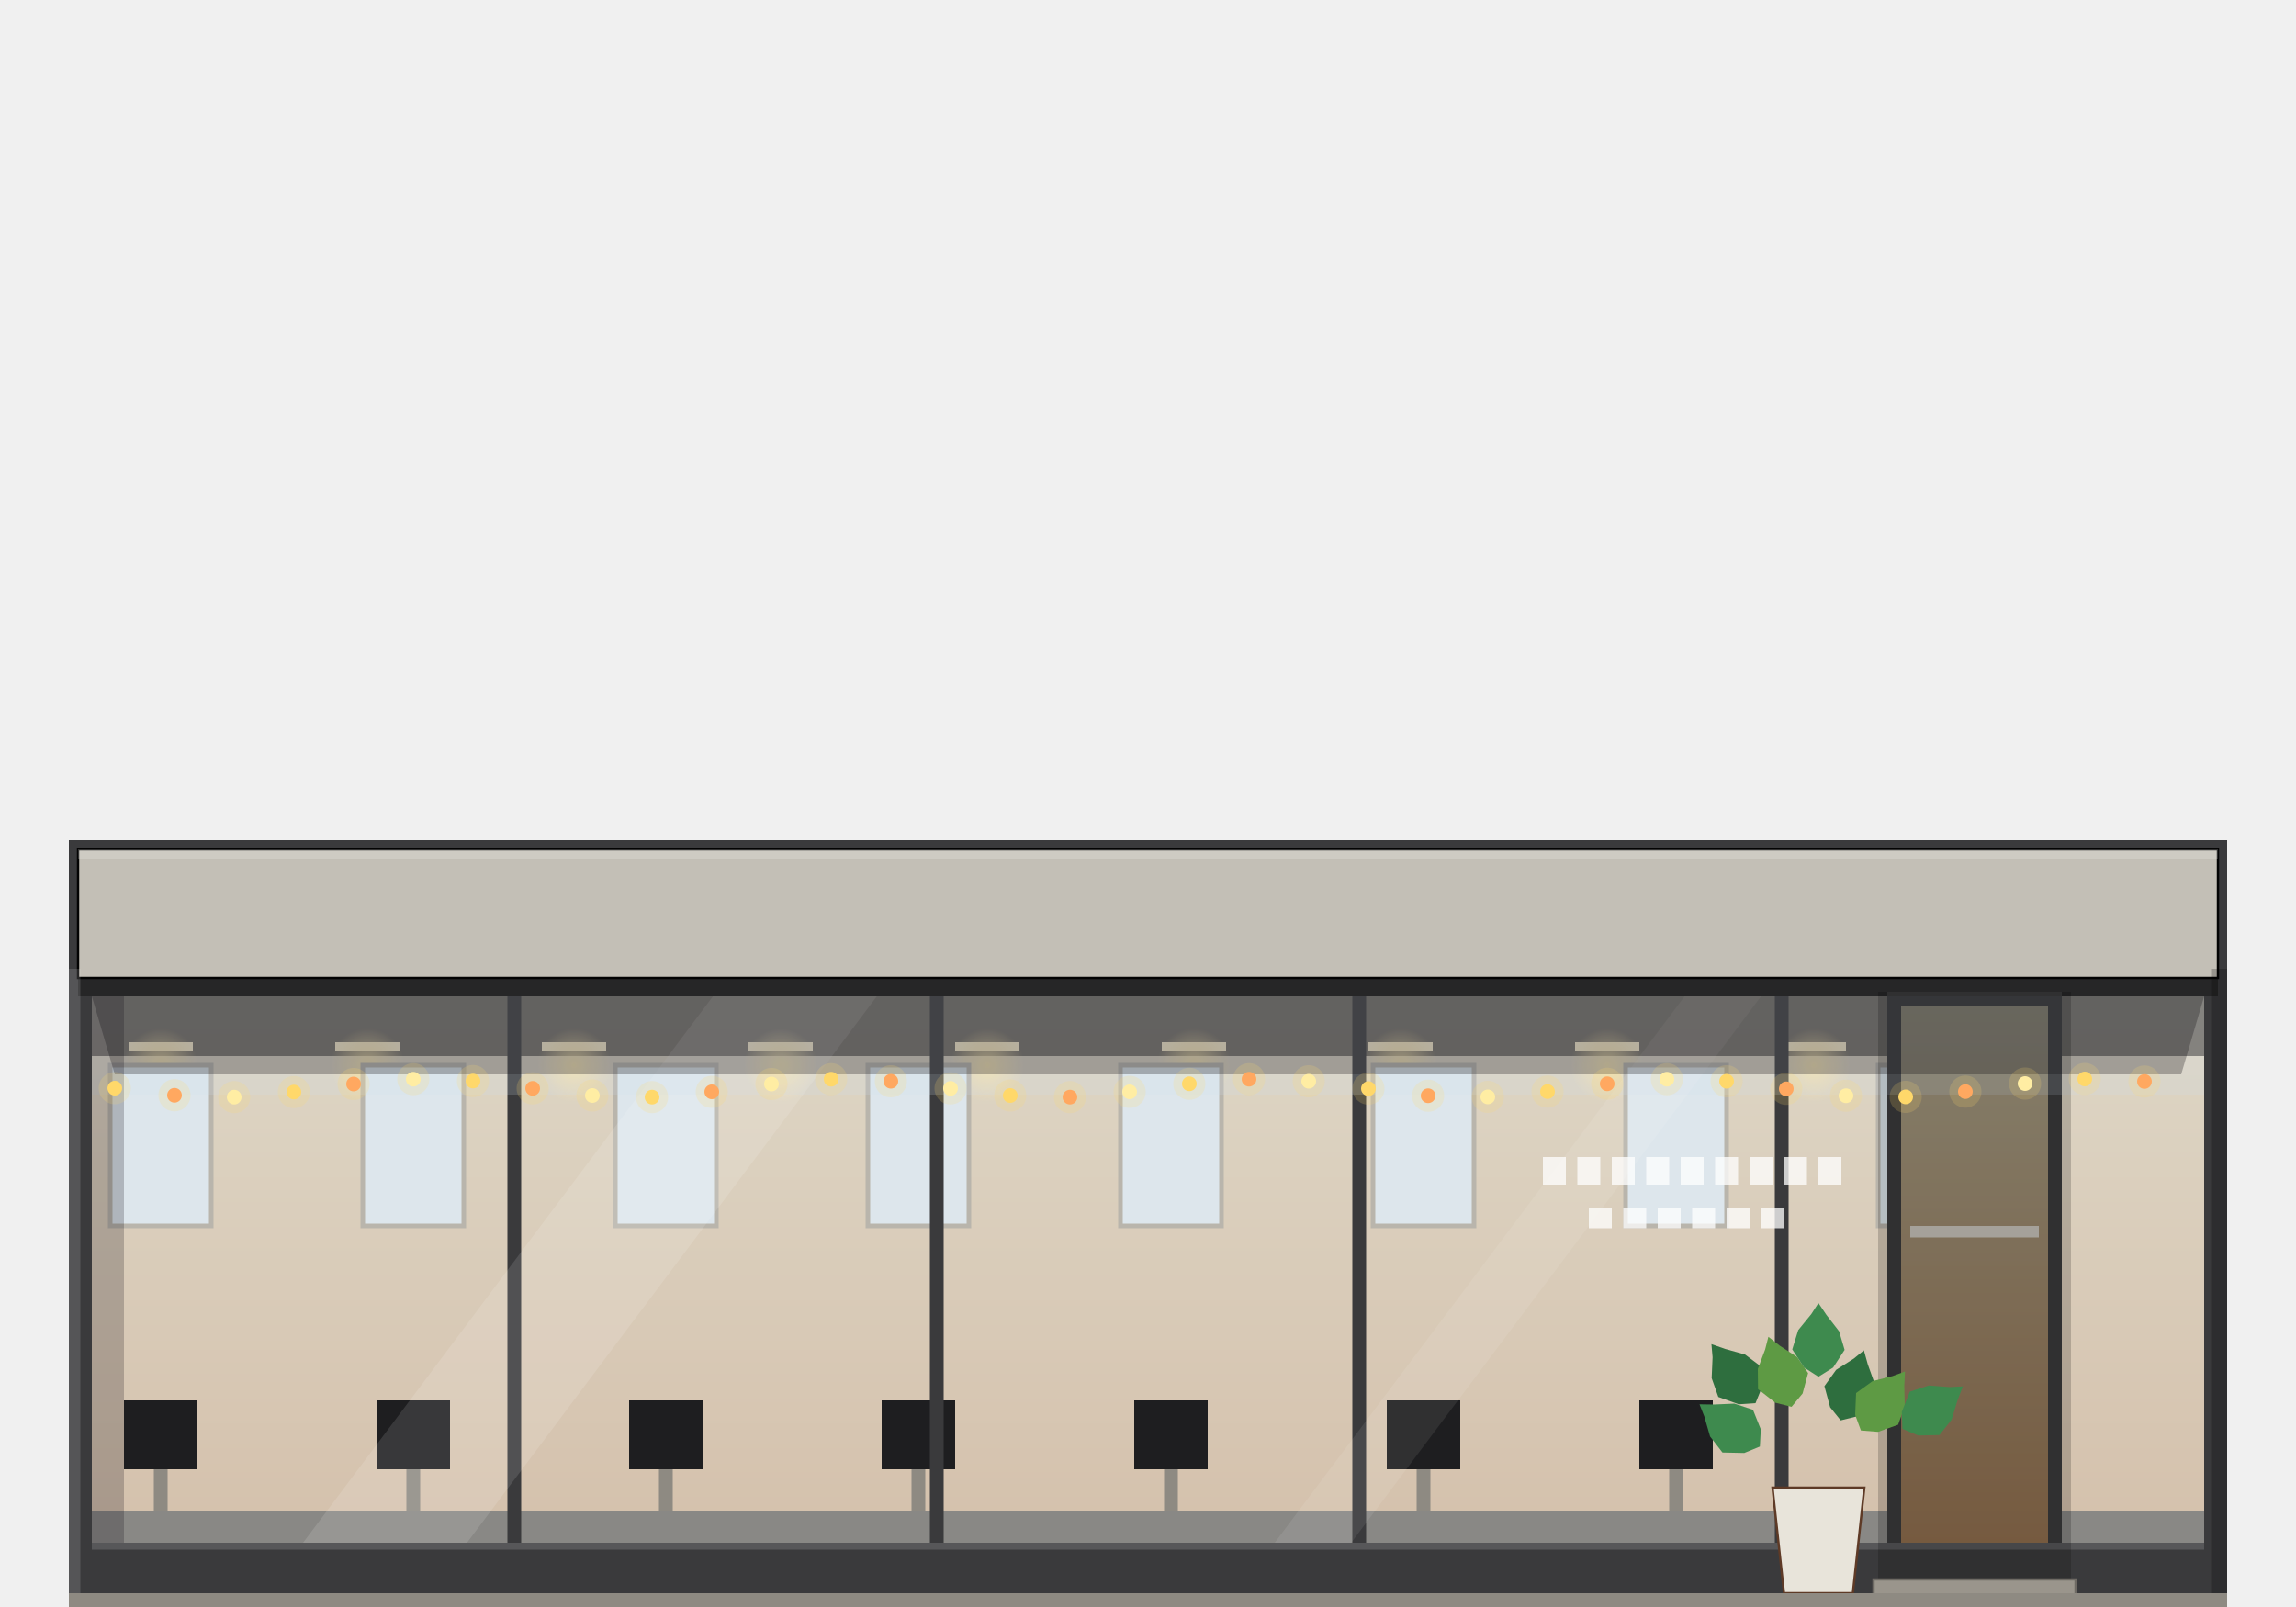
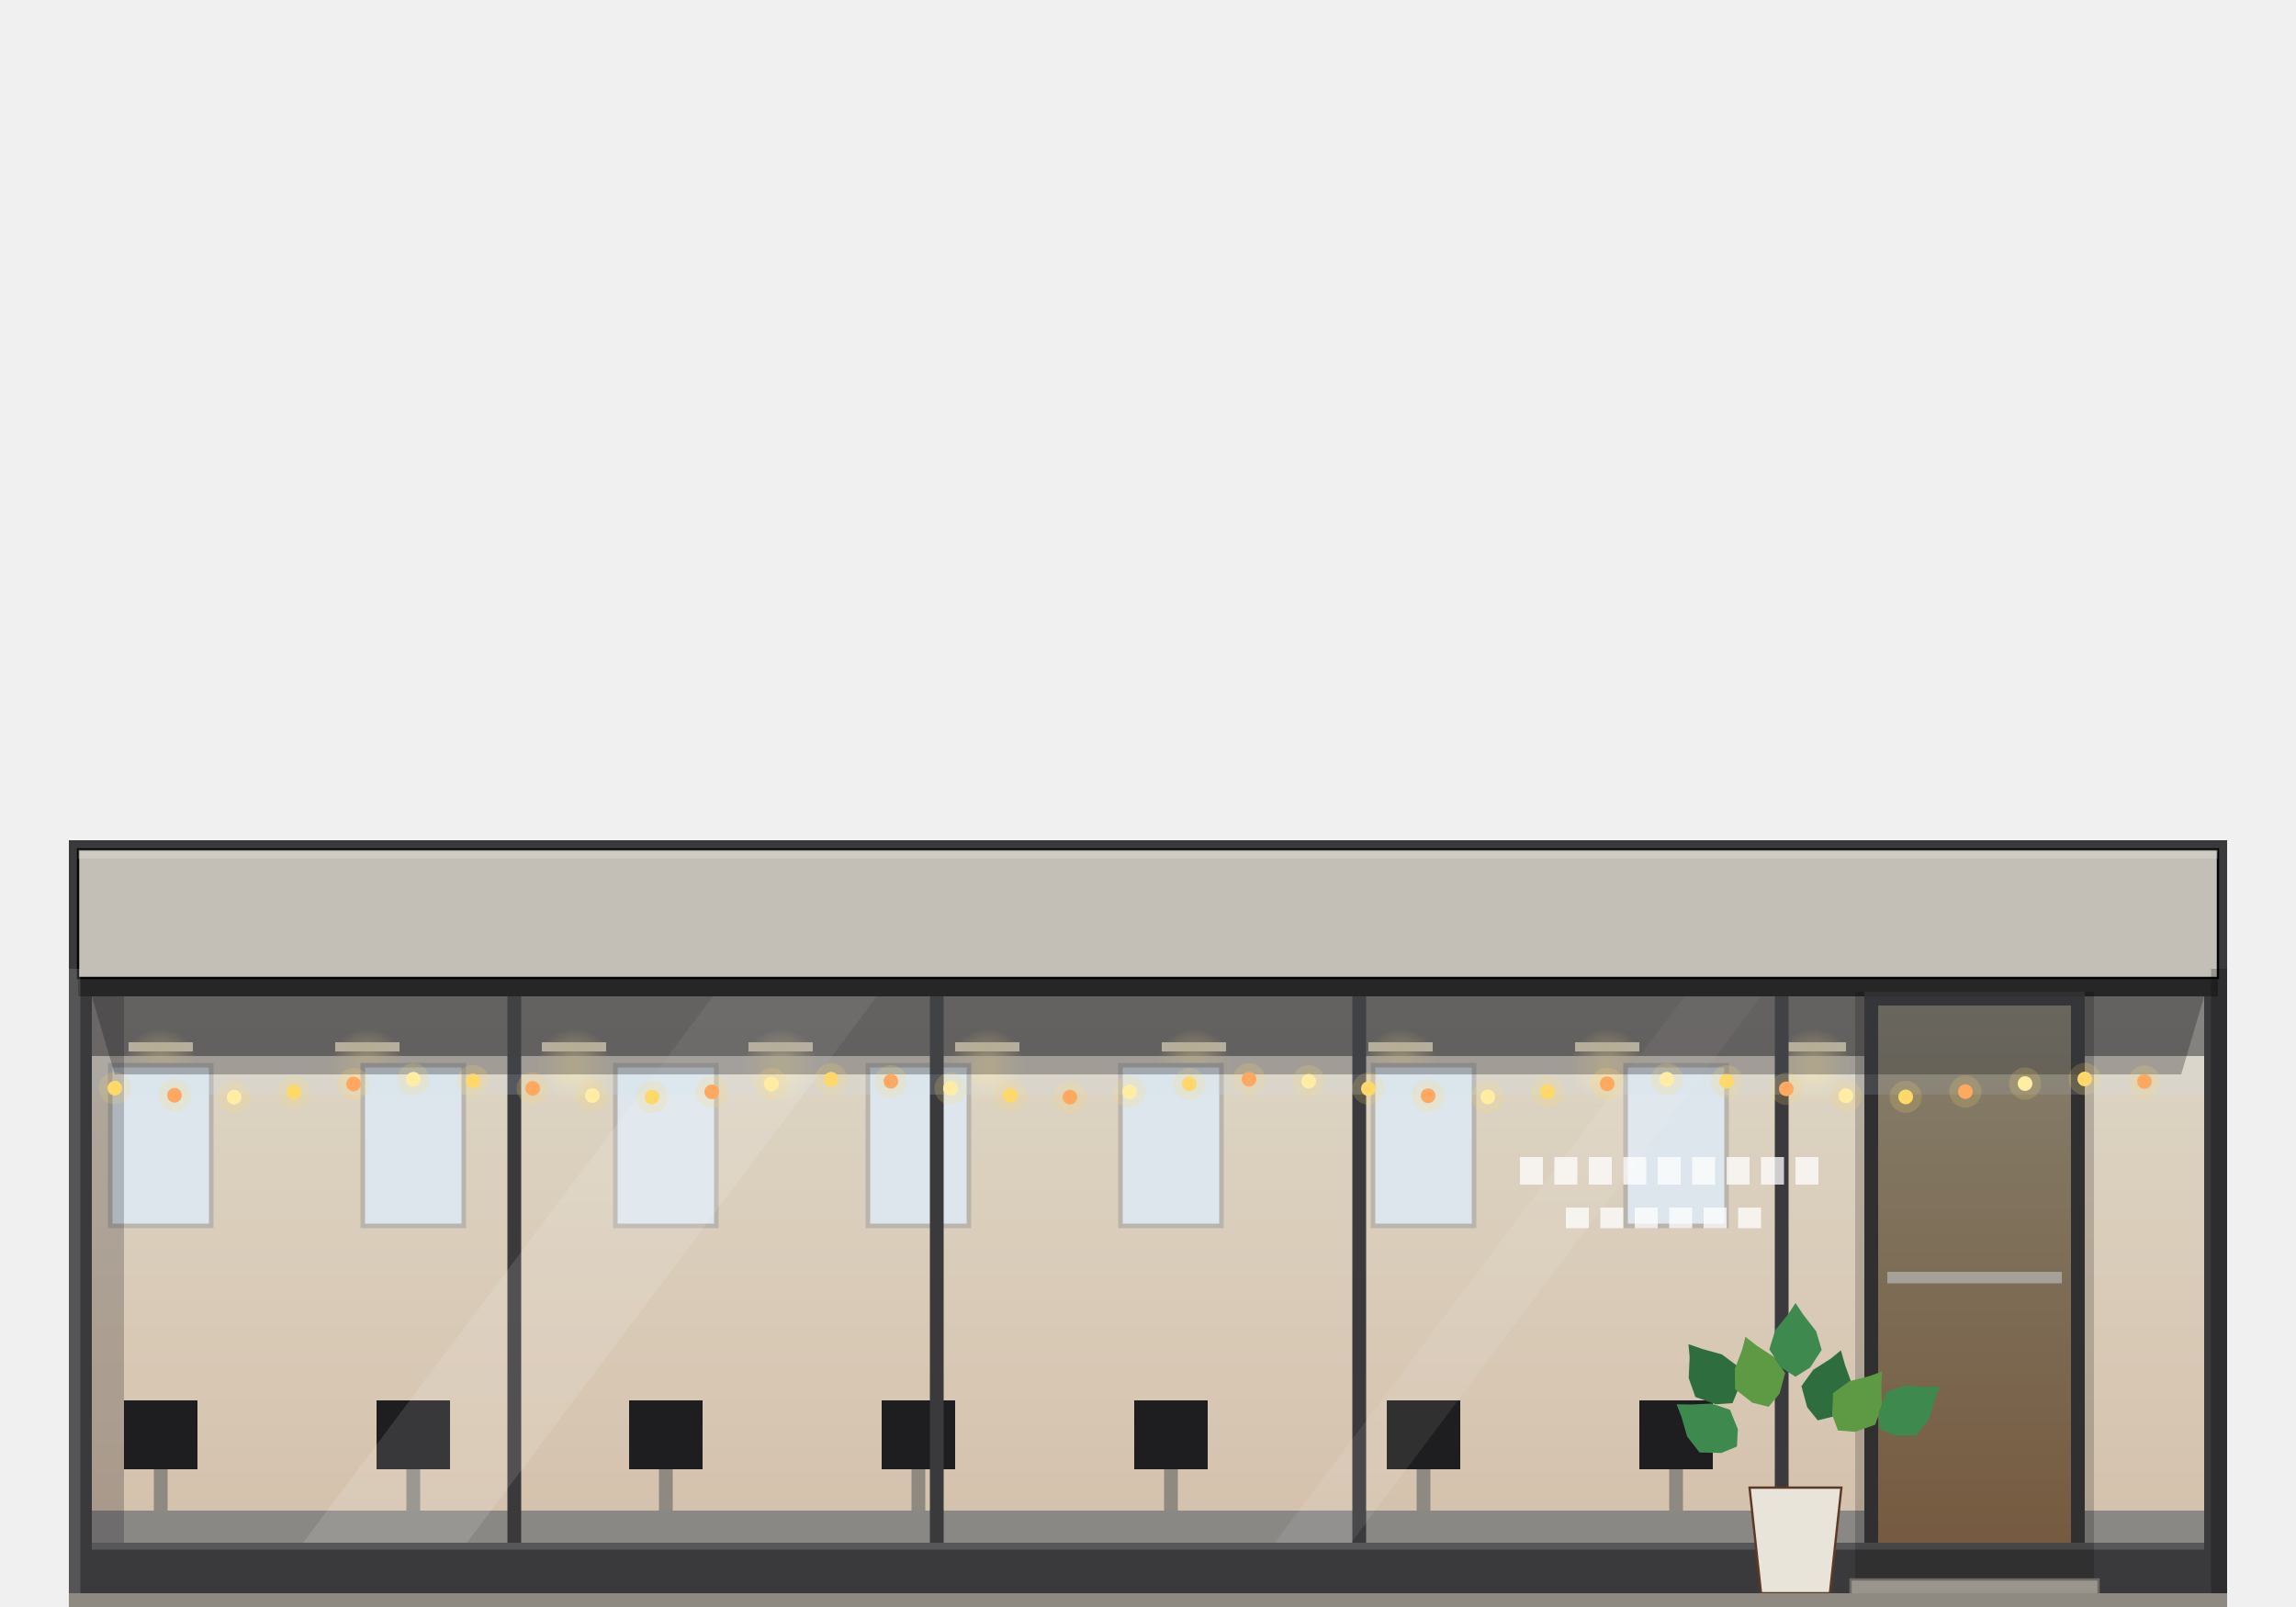
<svg xmlns="http://www.w3.org/2000/svg" width="1000.0" height="700.0" viewBox="0 0 1000.0 700.0">
  <defs>
    <linearGradient id="glass" x1="0" y1="0" x2="0" y2="1">
      <stop offset="0" stop-color="#C4E0EC" />
      <stop offset="1" stop-color="#557A90" />
    </linearGradient>
    <linearGradient id="shade" x1="0" y1="0" x2="0" y2="1">
      <stop offset="0" stop-color="#FFFFFF" stop-opacity="0.1" />
      <stop offset="1" stop-color="#000000" stop-opacity="0.16" />
    </linearGradient>
    <radialGradient id="glow">
      <stop offset="0" stop-color="#FFE9A8" stop-opacity="0.75" />
      <stop offset="1" stop-color="#FFE9A8" stop-opacity="0" />
    </radialGradient>
    <linearGradient id="warm" x1="0" y1="0" x2="0" y2="1">
      <stop offset="0" stop-color="#FFE7B5" />
      <stop offset="1" stop-color="#D98E4A" />
    </linearGradient>
    <linearGradient id="drop" x1="0" y1="0" x2="0" y2="1">
      <stop offset="0" stop-color="#2A1408" stop-opacity="0.3" />
      <stop offset="1" stop-color="#2A1408" stop-opacity="0" />
    </linearGradient>
    <linearGradient id="sun" x1="0" y1="0" x2="1" y2="0">
      <stop offset="0" stop-color="#FFE6B8" stop-opacity="0.14" />
      <stop offset="0.5" stop-color="#FFE6B8" stop-opacity="0" />
      <stop offset="1" stop-color="#1A0C14" stop-opacity="0.12" />
    </linearGradient>
    <radialGradient id="pumpkin_glow">
      <stop offset="0" stop-color="#FFB347" stop-opacity="0.6" />
      <stop offset="1" stop-color="#FFB347" stop-opacity="0" />
    </radialGradient>
  </defs>
  <rect x="30.0" y="366.0" width="940.0" height="334.0" fill="#3A3A3C" />
  <rect x="34.0" y="370.0" width="932.0" height="56.0" fill="#C9C5BC" stroke="#000000" stroke-width="1.0" opacity="0.95" />
  <rect x="34.0" y="370.0" width="932.0" height="4.0" fill="#FFFFFF" opacity="0.18" />
  <rect x="34.0" y="426.0" width="932.0" height="8.0" fill="#000000" opacity="0.35" />
  <rect x="40.0" y="434.0" width="920.0" height="238.0" fill="#2F3A41" />
  <clipPath id="in1">
    <rect x="40.0" y="434.0" width="920.0" height="238.0" />
  </clipPath>
  <g clip-path="url(#in1)">
    <rect x="40.0" y="434.0" width="920.0" height="238.0" fill="#d3d1cc" />
    <rect x="40.0" y="434.0" width="920.0" height="238.0" fill="url(#warm)" opacity="0.25" />
    <rect x="40.0" y="434.0" width="920.0" height="26.0" fill="#1E1A18" opacity="0.55" />
    <rect x="56.0" y="454.0" width="28.0" height="4.0" fill="#FFF2D0" />
    <circle cx="70.0" cy="464.0" r="16.0" fill="url(#glow)" />
    <rect x="146.0" y="454.0" width="28.0" height="4.0" fill="#FFF2D0" />
    <circle cx="160.0" cy="464.0" r="16.0" fill="url(#glow)" />
    <rect x="236.0" y="454.0" width="28.0" height="4.0" fill="#FFF2D0" />
    <circle cx="250.0" cy="464.0" r="16.0" fill="url(#glow)" />
    <rect x="326.0" y="454.0" width="28.0" height="4.0" fill="#FFF2D0" />
    <circle cx="340.0" cy="464.0" r="16.0" fill="url(#glow)" />
    <rect x="416.0" y="454.0" width="28.0" height="4.0" fill="#FFF2D0" />
    <circle cx="430.0" cy="464.0" r="16.0" fill="url(#glow)" />
    <rect x="506.0" y="454.0" width="28.0" height="4.0" fill="#FFF2D0" />
    <circle cx="520.0" cy="464.0" r="16.0" fill="url(#glow)" />
    <rect x="596.0" y="454.0" width="28.0" height="4.0" fill="#FFF2D0" />
    <circle cx="610.0" cy="464.0" r="16.0" fill="url(#glow)" />
    <rect x="686.0" y="454.0" width="28.0" height="4.0" fill="#FFF2D0" />
    <circle cx="700.0" cy="464.0" r="16.0" fill="url(#glow)" />
    <rect x="776.0" y="454.0" width="28.0" height="4.0" fill="#FFF2D0" />
    <circle cx="790.0" cy="464.0" r="16.0" fill="url(#glow)" />
    <rect x="866.0" y="454.0" width="28.0" height="4.0" fill="#FFF2D0" />
    <circle cx="880.0" cy="464.0" r="16.0" fill="url(#glow)" />
    <rect x="40.0" y="658.0" width="920.0" height="14.0" fill="#898885" />
    <rect x="48.0" y="464.0" width="44.0" height="70.0" fill="#DDE6EC" stroke="#B9B5AC" stroke-width="2.0" />
    <rect x="54.0" y="610.0" width="32.0" height="30.0" fill="#1E1E20" />
    <rect x="67.0" y="640.0" width="6.0" height="18.0" fill="#8E8A82" />
    <rect x="158.0" y="464.0" width="44.0" height="70.0" fill="#DDE6EC" stroke="#B9B5AC" stroke-width="2.0" />
    <rect x="164.0" y="610.0" width="32.0" height="30.0" fill="#1E1E20" />
    <rect x="177.0" y="640.0" width="6.0" height="18.0" fill="#8E8A82" />
    <rect x="268.0" y="464.0" width="44.0" height="70.0" fill="#DDE6EC" stroke="#B9B5AC" stroke-width="2.0" />
    <rect x="274.0" y="610.0" width="32.0" height="30.0" fill="#1E1E20" />
    <rect x="287.0" y="640.0" width="6.0" height="18.0" fill="#8E8A82" />
    <rect x="378.0" y="464.0" width="44.0" height="70.0" fill="#DDE6EC" stroke="#B9B5AC" stroke-width="2.0" />
    <rect x="384.0" y="610.0" width="32.0" height="30.0" fill="#1E1E20" />
    <rect x="397.0" y="640.0" width="6.0" height="18.0" fill="#8E8A82" />
    <rect x="488.0" y="464.0" width="44.0" height="70.0" fill="#DDE6EC" stroke="#B9B5AC" stroke-width="2.0" />
    <rect x="494.0" y="610.0" width="32.0" height="30.0" fill="#1E1E20" />
    <rect x="507.0" y="640.0" width="6.0" height="18.0" fill="#8E8A82" />
    <rect x="598.0" y="464.0" width="44.0" height="70.0" fill="#DDE6EC" stroke="#B9B5AC" stroke-width="2.0" />
    <rect x="604.0" y="610.0" width="32.0" height="30.0" fill="#1E1E20" />
    <rect x="617.0" y="640.0" width="6.0" height="18.0" fill="#8E8A82" />
    <rect x="708.0" y="464.0" width="44.0" height="70.0" fill="#DDE6EC" stroke="#B9B5AC" stroke-width="2.0" />
    <rect x="714.0" y="610.0" width="32.0" height="30.0" fill="#1E1E20" />
    <rect x="727.0" y="640.0" width="6.0" height="18.0" fill="#8E8A82" />
    <rect x="818.0" y="464.0" width="44.0" height="70.0" fill="#DDE6EC" stroke="#B9B5AC" stroke-width="2.0" />
    <rect x="824.0" y="610.0" width="32.0" height="30.0" fill="#1E1E20" />
    <rect x="837.0" y="640.0" width="6.0" height="18.0" fill="#8E8A82" />
  </g>
-   <rect x="822.0" y="432.0" width="76.0" height="262.0" fill="#3A3A3C" />
-   <rect x="828.0" y="438.0" width="64.0" height="250.0" fill="#33404A" />
-   <rect x="828.0" y="438.0" width="64.0" height="250.0" fill="url(#warm)" opacity="0.55" />
-   <rect x="832.0" y="534.0" width="56.0" height="5.0" fill="#C9C5BC" />
+   <rect x="812.0" y="432.0" width="96.0" height="262.0" fill="#3A3A3C" />
+   <rect x="818.0" y="438.0" width="84.0" height="250.0" fill="#33404A" />
+   <rect x="818.0" y="438.0" width="84.0" height="250.0" fill="url(#warm)" opacity="0.55" />
+   <rect x="822.0" y="554.0" width="76.0" height="5.0" fill="#C9C5BC" />
  <rect x="221.0" y="434.0" width="6.0" height="238.0" fill="#3A3A3C" />
  <rect x="405.0" y="434.0" width="6.0" height="238.0" fill="#3A3A3C" />
  <rect x="589.0" y="434.0" width="6.0" height="238.0" fill="#3A3A3C" />
  <rect x="773.0" y="434.0" width="6.0" height="238.0" fill="#3A3A3C" />
  <rect x="40.0" y="672.0" width="920.0" height="22.0" fill="#3A3A3C" />
  <rect x="40.0" y="672.0" width="920.0" height="3.0" fill="#FFFFFF" opacity="0.15" />
  <clipPath id="pane2">
    <rect x="40.0" y="434.0" width="920.0" height="238.0" />
  </clipPath>
  <g clip-path="url(#pane2)">
    <path d="M132.0 672.0 l178.5 -238.0 l71.4 0 l-178.5 238.0 Z" fill="#FFFFFF" opacity="0.12" />
    <path d="M555.2 672.0 l178.5 -238.0 l33.3 0 l-178.5 238.0 Z" fill="#FFFFFF" opacity="0.08" />
    <rect x="40.0" y="434.0" width="920.0" height="42.8" fill="#CFE0EC" opacity="0.18" />
  </g>
  <path d="M40.0 434.0 L960.0 434.0 L950.0 468.0 L50.0 468.0 Z" fill="#0E0A10" opacity="0.28" />
  <rect x="40.0" y="434.0" width="14.0" height="238.0" fill="#0E0A10" opacity="0.22" />
-   <rect x="818.0" y="432.0" width="84.0" height="262.0" fill="#000000" opacity="0.18" />
-   <rect x="816.0" y="688.0" width="88.0" height="8.0" fill="#9A958C" stroke="#6E6A64" stroke-width="1.0" />
+   <rect x="808.0" y="432.0" width="104.0" height="262.0" fill="#000000" opacity="0.18" />
+   <rect x="806.0" y="688.0" width="108.0" height="8.0" fill="#9A958C" stroke="#6E6A64" stroke-width="1.0" />
  <rect x="30.0" y="422.0" width="5.0" height="272.0" fill="#FFFFFF" opacity="0.14" />
  <rect x="963.0" y="422.0" width="7.0" height="272.0" fill="#000000" opacity="0.22" />
-   <rect x="672.0" y="504.0" width="10.0" height="12.0" fill="#FFFFFF" opacity="0.75" />
-   <rect x="687.0" y="504.0" width="10.0" height="12.0" fill="#FFFFFF" opacity="0.75" />
-   <rect x="702.0" y="504.0" width="10.0" height="12.0" fill="#FFFFFF" opacity="0.75" />
-   <rect x="717.0" y="504.0" width="10.0" height="12.0" fill="#FFFFFF" opacity="0.75" />
-   <rect x="732.0" y="504.0" width="10.0" height="12.0" fill="#FFFFFF" opacity="0.75" />
-   <rect x="747.0" y="504.0" width="10.0" height="12.0" fill="#FFFFFF" opacity="0.75" />
-   <rect x="762.0" y="504.0" width="10.0" height="12.0" fill="#FFFFFF" opacity="0.75" />
-   <rect x="777.0" y="504.0" width="10.0" height="12.0" fill="#FFFFFF" opacity="0.75" />
-   <rect x="792.0" y="504.0" width="10.0" height="12.0" fill="#FFFFFF" opacity="0.75" />
-   <rect x="692.0" y="526.0" width="10.0" height="9.0" fill="#FFFFFF" opacity="0.75" />
-   <rect x="707.0" y="526.0" width="10.0" height="9.0" fill="#FFFFFF" opacity="0.75" />
-   <rect x="722.0" y="526.0" width="10.0" height="9.0" fill="#FFFFFF" opacity="0.75" />
-   <rect x="737.0" y="526.0" width="10.0" height="9.0" fill="#FFFFFF" opacity="0.75" />
-   <rect x="752.0" y="526.0" width="10.0" height="9.0" fill="#FFFFFF" opacity="0.75" />
-   <rect x="767.0" y="526.0" width="10.0" height="9.0" fill="#FFFFFF" opacity="0.75" />
+   <rect x="662.0" y="504.0" width="10.0" height="12.0" fill="#FFFFFF" opacity="0.75" />
+   <rect x="677.0" y="504.0" width="10.0" height="12.0" fill="#FFFFFF" opacity="0.75" />
+   <rect x="692.0" y="504.0" width="10.0" height="12.0" fill="#FFFFFF" opacity="0.75" />
+   <rect x="707.0" y="504.0" width="10.0" height="12.0" fill="#FFFFFF" opacity="0.75" />
+   <rect x="722.0" y="504.0" width="10.0" height="12.0" fill="#FFFFFF" opacity="0.75" />
+   <rect x="737.0" y="504.0" width="10.0" height="12.0" fill="#FFFFFF" opacity="0.75" />
+   <rect x="752.0" y="504.0" width="10.0" height="12.0" fill="#FFFFFF" opacity="0.75" />
+   <rect x="767.0" y="504.0" width="10.0" height="12.0" fill="#FFFFFF" opacity="0.75" />
+   <rect x="782.0" y="504.0" width="10.0" height="12.0" fill="#FFFFFF" opacity="0.75" />
+   <rect x="682.0" y="526.0" width="10.0" height="9.0" fill="#FFFFFF" opacity="0.75" />
+   <rect x="697.0" y="526.0" width="10.0" height="9.0" fill="#FFFFFF" opacity="0.75" />
+   <rect x="712.0" y="526.0" width="10.0" height="9.0" fill="#FFFFFF" opacity="0.75" />
+   <rect x="727.0" y="526.0" width="10.0" height="9.0" fill="#FFFFFF" opacity="0.75" />
+   <rect x="742.0" y="526.0" width="10.0" height="9.0" fill="#FFFFFF" opacity="0.75" />
+   <rect x="757.0" y="526.0" width="10.0" height="9.0" fill="#FFFFFF" opacity="0.75" />
  <circle cx="50.0" cy="474.0" r="3.2" fill="#FFD86A" />
  <circle cx="50.0" cy="474.0" r="7.0" fill="#FFD86A" opacity="0.18" />
  <circle cx="76.0" cy="477.1" r="3.2" fill="#FF9E5E" />
  <circle cx="76.0" cy="477.1" r="7.0" fill="#FFD86A" opacity="0.18" />
  <circle cx="102.0" cy="477.9" r="3.2" fill="#FFF2B0" />
  <circle cx="102.0" cy="477.9" r="7.0" fill="#FFD86A" opacity="0.18" />
  <circle cx="128.0" cy="475.7" r="3.2" fill="#FFD86A" />
  <circle cx="128.0" cy="475.7" r="7.0" fill="#FFD86A" opacity="0.18" />
  <circle cx="154.0" cy="472.2" r="3.2" fill="#FF9E5E" />
  <circle cx="154.0" cy="472.2" r="7.0" fill="#FFD86A" opacity="0.18" />
  <circle cx="180.0" cy="470.1" r="3.2" fill="#FFF2B0" />
  <circle cx="180.0" cy="470.1" r="7.0" fill="#FFD86A" opacity="0.18" />
  <circle cx="206.0" cy="470.9" r="3.2" fill="#FFD86A" />
  <circle cx="206.0" cy="470.9" r="7.0" fill="#FFD86A" opacity="0.18" />
  <circle cx="232.0" cy="474.1" r="3.2" fill="#FF9E5E" />
  <circle cx="232.0" cy="474.1" r="7.0" fill="#FFD86A" opacity="0.18" />
  <circle cx="258.0" cy="477.2" r="3.2" fill="#FFF2B0" />
  <circle cx="258.0" cy="477.2" r="7.0" fill="#FFD86A" opacity="0.18" />
  <circle cx="284.0" cy="477.9" r="3.2" fill="#FFD86A" />
  <circle cx="284.0" cy="477.9" r="7.0" fill="#FFD86A" opacity="0.18" />
  <circle cx="310.0" cy="475.6" r="3.2" fill="#FF9E5E" />
  <circle cx="310.0" cy="475.6" r="7.0" fill="#FFD86A" opacity="0.18" />
  <circle cx="336.0" cy="472.2" r="3.2" fill="#FFF2B0" />
  <circle cx="336.0" cy="472.2" r="7.0" fill="#FFD86A" opacity="0.18" />
  <circle cx="362.0" cy="470.1" r="3.2" fill="#FFD86A" />
  <circle cx="362.0" cy="470.1" r="7.0" fill="#FFD86A" opacity="0.18" />
  <circle cx="388.0" cy="471.0" r="3.2" fill="#FF9E5E" />
  <circle cx="388.0" cy="471.0" r="7.0" fill="#FFD86A" opacity="0.18" />
  <circle cx="414.0" cy="474.1" r="3.2" fill="#FFF2B0" />
  <circle cx="414.0" cy="474.1" r="7.0" fill="#FFD86A" opacity="0.18" />
  <circle cx="440.0" cy="477.2" r="3.2" fill="#FFD86A" />
  <circle cx="440.0" cy="477.2" r="7.0" fill="#FFD86A" opacity="0.18" />
  <circle cx="466.0" cy="477.9" r="3.2" fill="#FF9E5E" />
  <circle cx="466.0" cy="477.9" r="7.0" fill="#FFD86A" opacity="0.18" />
  <circle cx="492.0" cy="475.6" r="3.2" fill="#FFF2B0" />
  <circle cx="492.0" cy="475.6" r="7.0" fill="#FFD86A" opacity="0.18" />
  <circle cx="518.0" cy="472.1" r="3.2" fill="#FFD86A" />
  <circle cx="518.0" cy="472.1" r="7.0" fill="#FFD86A" opacity="0.18" />
  <circle cx="544.0" cy="470.1" r="3.2" fill="#FF9E5E" />
  <circle cx="544.0" cy="470.1" r="7.0" fill="#FFD86A" opacity="0.18" />
  <circle cx="570.0" cy="471.0" r="3.2" fill="#FFF2B0" />
  <circle cx="570.0" cy="471.0" r="7.0" fill="#FFD86A" opacity="0.18" />
  <circle cx="596.0" cy="474.2" r="3.2" fill="#FFD86A" />
  <circle cx="596.0" cy="474.2" r="7.0" fill="#FFD86A" opacity="0.18" />
  <circle cx="622.0" cy="477.3" r="3.2" fill="#FF9E5E" />
  <circle cx="622.0" cy="477.3" r="7.0" fill="#FFD86A" opacity="0.18" />
  <circle cx="648.0" cy="477.8" r="3.2" fill="#FFF2B0" />
  <circle cx="648.0" cy="477.8" r="7.0" fill="#FFD86A" opacity="0.18" />
  <circle cx="674.0" cy="475.5" r="3.2" fill="#FFD86A" />
  <circle cx="674.0" cy="475.5" r="7.0" fill="#FFD86A" opacity="0.18" />
  <circle cx="700.0" cy="472.1" r="3.2" fill="#FF9E5E" />
  <circle cx="700.0" cy="472.1" r="7.0" fill="#FFD86A" opacity="0.18" />
  <circle cx="726.0" cy="470.1" r="3.2" fill="#FFF2B0" />
  <circle cx="726.0" cy="470.1" r="7.0" fill="#FFD86A" opacity="0.18" />
  <circle cx="752.0" cy="471.0" r="3.2" fill="#FFD86A" />
  <circle cx="752.0" cy="471.0" r="7.0" fill="#FFD86A" opacity="0.18" />
  <circle cx="778.0" cy="474.3" r="3.2" fill="#FF9E5E" />
  <circle cx="778.0" cy="474.3" r="7.0" fill="#FFD86A" opacity="0.18" />
  <circle cx="804.0" cy="477.3" r="3.2" fill="#FFF2B0" />
  <circle cx="804.0" cy="477.3" r="7.0" fill="#FFD86A" opacity="0.18" />
  <circle cx="830.0" cy="477.8" r="3.2" fill="#FFD86A" />
  <circle cx="830.0" cy="477.8" r="7.0" fill="#FFD86A" opacity="0.18" />
  <circle cx="856.0" cy="475.5" r="3.2" fill="#FF9E5E" />
  <circle cx="856.0" cy="475.5" r="7.0" fill="#FFD86A" opacity="0.18" />
  <circle cx="882.0" cy="472.0" r="3.2" fill="#FFF2B0" />
  <circle cx="882.0" cy="472.0" r="7.0" fill="#FFD86A" opacity="0.18" />
  <circle cx="908.0" cy="470.0" r="3.2" fill="#FFD86A" />
  <circle cx="908.0" cy="470.0" r="7.0" fill="#FFD86A" opacity="0.18" />
  <circle cx="934.0" cy="471.1" r="3.2" fill="#FF9E5E" />
  <circle cx="934.0" cy="471.1" r="7.0" fill="#FFD86A" opacity="0.18" />
-   <path d="M772.0 648.0 L812.0 648.0 L807.0 694.0 L777.0 694.0 Z" fill="#E8E4DA" stroke="#5E3A26" stroke-width="1.0" />
-   <path d="M766.5 630.1L759.7 632.9L750.2 632.7L744.8 625.7L742.3 617.0L740.2 611.7L746.5 611.8L755.4 611.4L763.5 614.1L766.9 622.6 Z" fill="#3E8A4E" />
-   <path d="M764.6 611.2L757.3 611.7L748.4 608.5L745.5 600.3L745.9 591.2L745.4 585.5L751.4 587.6L760.0 590.0L766.8 595.1L767.4 604.3 Z" fill="#2E6E3E" />
-   <path d="M780.3 612.8L773.2 611.0L765.7 605.1L765.6 596.3L768.8 587.8L770.2 582.3L775.2 586.2L782.7 591.1L787.5 598.1L785.1 607.0 Z" fill="#5E9A44" />
-   <path d="M792.0 599.7L785.8 595.7L780.6 587.8L783.2 579.4L788.9 572.4L792.0 567.6L795.5 572.8L801.0 579.9L803.4 588.0L798.4 595.7 Z" fill="#3E8A4E" />
-   <path d="M801.7 618.7L797.1 613.0L794.6 603.8L799.7 596.7L807.4 591.8L811.8 588.2L813.5 594.3L816.5 602.7L816.2 611.2L809.0 616.9 Z" fill="#2E6E3E" />
-   <path d="M810.5 623.1L808.0 616.3L808.4 606.8L815.6 601.6L824.3 599.4L829.7 597.4L829.4 603.7L829.6 612.6L826.7 620.6L818.0 623.7 Z" fill="#5E9A44" />
-   <path d="M828.6 622.4L828.3 615.0L831.8 606.2L840.1 603.5L849.2 604.2L854.9 603.9L852.6 609.9L850.0 618.4L844.7 625.1L835.5 625.3 Z" fill="#3E8A4E" />
+   <path d="M762.0 648.0 L802.0 648.0 L797.0 694.0 L767.0 694.0 Z" fill="#E8E4DA" stroke="#5E3A26" stroke-width="1.0" />
+   <path d="M756.5 630.1L749.7 632.9L740.2 632.7L734.8 625.7L732.3 617.0L730.2 611.7L736.5 611.8L745.4 611.4L753.5 614.1L756.9 622.6 Z" fill="#3E8A4E" />
+   <path d="M754.6 611.2L747.3 611.7L738.4 608.5L735.5 600.3L735.9 591.2L735.4 585.5L741.4 587.6L750.0 590.0L756.8 595.1L757.4 604.3 Z" fill="#2E6E3E" />
+   <path d="M770.3 612.8L763.2 611.0L755.7 605.1L755.6 596.3L758.8 587.8L760.2 582.3L765.2 586.2L772.7 591.1L777.5 598.1L775.1 607.0 Z" fill="#5E9A44" />
+   <path d="M782.0 599.7L775.8 595.7L770.6 587.8L773.2 579.4L778.9 572.4L782.0 567.6L785.5 572.8L791.0 579.9L793.4 588.0L788.4 595.7 Z" fill="#3E8A4E" />
+   <path d="M791.7 618.7L787.1 613.0L784.6 603.8L789.7 596.7L797.4 591.8L801.8 588.2L803.5 594.3L806.5 602.7L806.2 611.2L799.0 616.9 Z" fill="#2E6E3E" />
+   <path d="M800.5 623.1L798.0 616.3L798.4 606.8L805.6 601.6L814.3 599.4L819.7 597.4L819.4 603.7L819.6 612.6L816.7 620.6L808.0 623.7 Z" fill="#5E9A44" />
+   <path d="M818.6 622.4L818.3 615.0L821.8 606.2L830.1 603.5L839.2 604.2L844.9 603.9L842.6 609.9L840.0 618.4L834.7 625.1L825.5 625.3 Z" fill="#3E8A4E" />
  <rect x="30.0" y="694.0" width="940.0" height="6.0" fill="#8E8A82" />
</svg>
